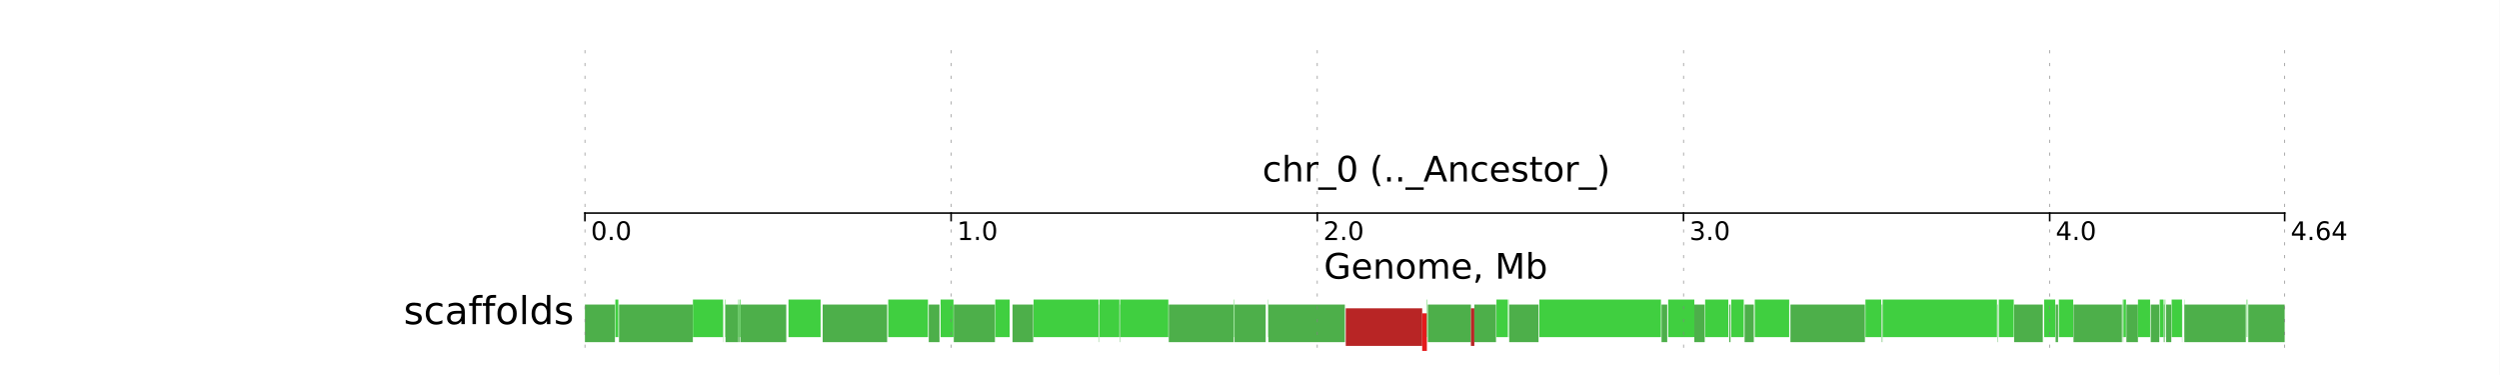
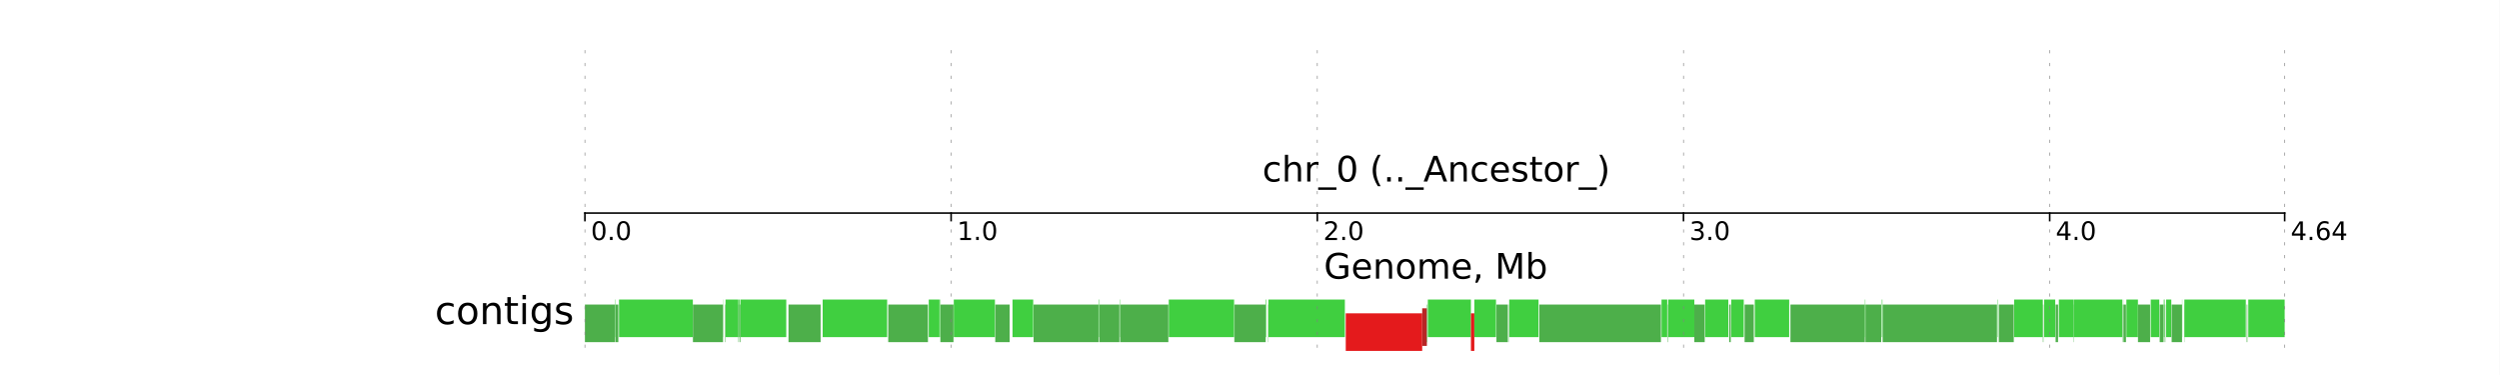
<svg xmlns="http://www.w3.org/2000/svg" xmlns:xlink="http://www.w3.org/1999/xlink" height="117pt" version="1.1" viewBox="0 0 781 117" width="781pt">
  <defs>
    <style type="text/css">
*{stroke-linecap:butt;stroke-linejoin:round;}
  </style>
  </defs>
  <g id="figure_1">
    <g id="patch_1">
      <path d=" M0 117.459 L781.2 117.459 L781.2 0 L0 0 z " style="fill:#ffffff;" />
    </g>
    <g id="axes_1">
      <g id="patch_2">
        <path clip-path="url(#p6a4ae4428d)" d=" M149.99 117.459 L720.266 117.459 L720.266 15.661 L149.99 15.661 z " style="fill:#ffffff;" />
      </g>
      <g id="patch_3">
        <path clip-path="url(#p6a4ae4428d)" d=" M182.801 106.888 L192.177 106.888 L192.177 95.142 L182.801 95.142 z " style="fill:#4daf4a;" />
      </g>
      <g id="patch_4">
-         <path clip-path="url(#p6a4ae4428d)" d=" M192.31 105.321 L193.238 105.321 L193.238 93.576 L192.31 93.576 z " style="fill:#40cf40;" />
+         <path clip-path="url(#p6a4ae4428d)" d=" M192.204 105.321 L192.316 105.321 L192.316 93.576 L192.204 93.576 z " style="fill:#40cf40;" />
      </g>
      <g id="patch_5">
-         <path clip-path="url(#p6a4ae4428d)" d=" M193.454 106.888 L216.533 106.888 L216.533 95.142 L193.454 95.142 z " style="fill:#4daf4a;" />
+         <path clip-path="url(#p6a4ae4428d)" d=" M192.316 106.888 L193.238 106.888 L193.238 95.142 L192.316 95.142 z " style="fill:#4daf4a;" />
      </g>
      <g id="patch_6">
-         <path clip-path="url(#p6a4ae4428d)" d=" M216.559 105.321 L225.967 105.321 L225.967 93.576 L216.559 93.576 z " style="fill:#40cf40;" />
+         <path clip-path="url(#p6a4ae4428d)" d=" M193.454 105.321 L216.533 105.321 L216.533 93.576 L193.454 93.576 z " style="fill:#40cf40;" />
      </g>
      <g id="patch_7">
-         <path clip-path="url(#p6a4ae4428d)" d=" M225.967 106.888 L226.026 106.888 L226.026 95.142 L225.967 95.142 z " style="fill:#4daf4a;" />
+         <path clip-path="url(#p6a4ae4428d)" d=" M216.559 106.888 L225.967 106.888 L225.967 95.142 L216.559 95.142 z " style="fill:#4daf4a;" />
      </g>
      <g id="patch_8">
-         <path clip-path="url(#p6a4ae4428d)" d=" M226.605 105.321 L226.737 105.321 L226.737 93.576 L226.605 93.576 z " style="fill:#40cf40;" />
+         <path clip-path="url(#p6a4ae4428d)" d=" M225.967 105.321 L226.026 105.321 L226.026 93.576 L225.967 93.576 z " style="fill:#40cf40;" />
      </g>
      <g id="patch_9">
-         <path clip-path="url(#p6a4ae4428d)" d=" M226.737 106.888 L230.765 106.888 L230.765 95.142 L226.737 95.142 z " style="fill:#4daf4a;" />
+         <path clip-path="url(#p6a4ae4428d)" d=" M226.605 106.888 L226.737 106.888 L226.737 95.142 L226.605 95.142 z " style="fill:#4daf4a;" />
      </g>
      <g id="patch_10">
-         <path clip-path="url(#p6a4ae4428d)" d=" M230.765 105.321 L230.878 105.321 L230.878 93.576 L230.765 93.576 z " style="fill:#40cf40;" />
+         <path clip-path="url(#p6a4ae4428d)" d=" M226.737 105.321 L230.765 105.321 L230.765 93.576 L226.737 93.576 z " style="fill:#40cf40;" />
      </g>
      <g id="patch_11">
-         <path clip-path="url(#p6a4ae4428d)" d=" M230.878 106.888 L231.129 106.888 L231.129 95.142 L230.878 95.142 z " style="fill:#4daf4a;" />
+         <path clip-path="url(#p6a4ae4428d)" d=" M230.765 106.888 L230.878 106.888 L230.878 95.142 L230.765 95.142 z " style="fill:#4daf4a;" />
      </g>
      <g id="patch_12">
-         <path clip-path="url(#p6a4ae4428d)" d=" M231.13 105.321 L231.38 105.321 L231.38 93.576 L231.13 93.576 z " style="fill:#40cf40;" />
+         <path clip-path="url(#p6a4ae4428d)" d=" M230.878 105.321 L231.129 105.321 L231.129 93.576 L230.878 93.576 z " style="fill:#40cf40;" />
      </g>
      <g id="patch_13">
-         <path clip-path="url(#p6a4ae4428d)" d=" M231.38 106.888 L245.726 106.888 L245.726 95.142 L231.38 95.142 z " style="fill:#4daf4a;" />
+         <path clip-path="url(#p6a4ae4428d)" d=" M231.13 106.888 L231.38 106.888 L231.38 95.142 L231.13 95.142 z " style="fill:#4daf4a;" />
      </g>
      <g id="patch_14">
-         <path clip-path="url(#p6a4ae4428d)" d=" M246.421 105.321 L256.462 105.321 L256.462 93.576 L246.421 93.576 z " style="fill:#40cf40;" />
+         <path clip-path="url(#p6a4ae4428d)" d=" M231.38 105.321 L245.726 105.321 L245.726 93.576 L231.38 93.576 z " style="fill:#40cf40;" />
      </g>
      <g id="patch_15">
-         <path clip-path="url(#p6a4ae4428d)" d=" M257.107 106.888 L277.252 106.888 L277.252 95.142 L257.107 95.142 z " style="fill:#4daf4a;" />
+         <path clip-path="url(#p6a4ae4428d)" d=" M246.421 106.888 L256.462 106.888 L256.462 95.142 L246.421 95.142 z " style="fill:#4daf4a;" />
      </g>
      <g id="patch_16">
-         <path clip-path="url(#p6a4ae4428d)" d=" M277.596 105.321 L290.008 105.321 L290.008 93.576 L277.596 93.576 z " style="fill:#40cf40;" />
+         <path clip-path="url(#p6a4ae4428d)" d=" M257.107 105.321 L277.252 105.321 L277.252 93.576 L257.107 93.576 z " style="fill:#40cf40;" />
      </g>
      <g id="patch_17">
-         <path clip-path="url(#p6a4ae4428d)" d=" M290.259 106.888 L293.617 106.888 L293.617 95.142 L290.259 95.142 z " style="fill:#4daf4a;" />
+         <path clip-path="url(#p6a4ae4428d)" d=" M277.596 106.888 L290.008 106.888 L290.008 95.142 L277.596 95.142 z " style="fill:#4daf4a;" />
      </g>
      <g id="patch_18">
-         <path clip-path="url(#p6a4ae4428d)" d=" M293.961 105.321 L297.987 105.321 L297.987 93.576 L293.961 93.576 z " style="fill:#40cf40;" />
+         <path clip-path="url(#p6a4ae4428d)" d=" M290.259 105.321 L293.617 105.321 L293.617 93.576 L290.259 93.576 z " style="fill:#40cf40;" />
      </g>
      <g id="patch_19">
-         <path clip-path="url(#p6a4ae4428d)" d=" M298.084 106.888 L310.942 106.888 L310.942 95.142 L298.084 95.142 z " style="fill:#4daf4a;" />
+         <path clip-path="url(#p6a4ae4428d)" d=" M293.75 106.888 L293.829 106.888 L293.829 95.142 L293.75 95.142 z " style="fill:#4daf4a;" />
      </g>
      <g id="patch_20">
-         <path clip-path="url(#p6a4ae4428d)" d=" M311.041 105.321 L315.548 105.321 L315.548 93.576 L311.041 93.576 z " style="fill:#40cf40;" />
+         <path clip-path="url(#p6a4ae4428d)" d=" M293.829 105.321 L293.967 105.321 L293.967 93.576 L293.829 93.576 z " style="fill:#40cf40;" />
      </g>
      <g id="patch_21">
-         <path clip-path="url(#p6a4ae4428d)" d=" M316.434 106.888 L322.901 106.888 L322.901 95.142 L316.434 95.142 z " style="fill:#4daf4a;" />
+         <path clip-path="url(#p6a4ae4428d)" d=" M293.967 106.888 L297.987 106.888 L297.987 95.142 L293.967 95.142 z " style="fill:#4daf4a;" />
      </g>
      <g id="patch_22">
-         <path clip-path="url(#p6a4ae4428d)" d=" M323.019 105.321 L343.31 105.321 L343.31 93.576 L323.019 93.576 z " style="fill:#40cf40;" />
+         <path clip-path="url(#p6a4ae4428d)" d=" M298.084 105.321 L310.942 105.321 L310.942 93.576 L298.084 93.576 z " style="fill:#40cf40;" />
      </g>
      <g id="patch_23">
-         <path clip-path="url(#p6a4ae4428d)" d=" M343.31 106.888 L343.418 106.888 L343.418 95.142 L343.31 95.142 z " style="fill:#4daf4a;" />
+         <path clip-path="url(#p6a4ae4428d)" d=" M311.041 106.888 L315.548 106.888 L315.548 95.142 L311.041 95.142 z " style="fill:#4daf4a;" />
      </g>
      <g id="patch_24">
-         <path clip-path="url(#p6a4ae4428d)" d=" M343.601 105.321 L349.836 105.321 L349.836 93.576 L343.601 93.576 z " style="fill:#40cf40;" />
+         <path clip-path="url(#p6a4ae4428d)" d=" M316.434 105.321 L322.901 105.321 L322.901 93.576 L316.434 93.576 z " style="fill:#40cf40;" />
      </g>
      <g id="patch_25">
-         <path clip-path="url(#p6a4ae4428d)" d=" M349.953 106.888 L350.06 106.888 L350.06 95.142 L349.953 95.142 z " style="fill:#4daf4a;" />
+         <path clip-path="url(#p6a4ae4428d)" d=" M323.019 106.888 L343.31 106.888 L343.31 95.142 L323.019 95.142 z " style="fill:#4daf4a;" />
      </g>
      <g id="patch_26">
-         <path clip-path="url(#p6a4ae4428d)" d=" M350.06 105.321 L365.134 105.321 L365.134 93.576 L350.06 93.576 z " style="fill:#40cf40;" />
+         <path clip-path="url(#p6a4ae4428d)" d=" M343.31 105.321 L343.418 105.321 L343.418 93.576 L343.31 93.576 z " style="fill:#40cf40;" />
      </g>
      <g id="patch_27">
-         <path clip-path="url(#p6a4ae4428d)" d=" M365.27 106.888 L385.569 106.888 L385.569 95.142 L365.27 95.142 z " style="fill:#4daf4a;" />
+         <path clip-path="url(#p6a4ae4428d)" d=" M343.42 106.888 L343.492 106.888 L343.492 95.142 L343.42 95.142 z " style="fill:#4daf4a;" />
      </g>
      <g id="patch_28">
-         <path clip-path="url(#p6a4ae4428d)" d=" M385.675 105.321 L385.795 105.321 L385.795 93.576 L385.675 93.576 z " style="fill:#40cf40;" />
+         <path clip-path="url(#p6a4ae4428d)" d=" M343.492 105.321 L343.561 105.321 L343.561 93.576 L343.492 93.576 z " style="fill:#40cf40;" />
      </g>
      <g id="patch_29">
-         <path clip-path="url(#p6a4ae4428d)" d=" M385.824 106.888 L395.559 106.888 L395.559 95.142 L385.824 95.142 z " style="fill:#4daf4a;" />
+         <path clip-path="url(#p6a4ae4428d)" d=" M343.601 106.888 L349.836 106.888 L349.836 95.142 L343.601 95.142 z " style="fill:#4daf4a;" />
      </g>
      <g id="patch_30">
-         <path clip-path="url(#p6a4ae4428d)" d=" M396.227 105.321 L396.31 105.321 L396.31 93.576 L396.227 93.576 z " style="fill:#40cf40;" />
+         <path clip-path="url(#p6a4ae4428d)" d=" M349.953 105.321 L350.06 105.321 L350.06 93.576 L349.953 93.576 z " style="fill:#40cf40;" />
      </g>
      <g id="patch_31">
-         <path clip-path="url(#p6a4ae4428d)" d=" M396.397 106.888 L420.305 106.888 L420.305 95.142 L396.397 95.142 z " style="fill:#4daf4a;" />
+         <path clip-path="url(#p6a4ae4428d)" d=" M350.06 106.888 L365.134 106.888 L365.134 95.142 L350.06 95.142 z " style="fill:#4daf4a;" />
      </g>
      <g id="patch_32">
-         <path clip-path="url(#p6a4ae4428d)" d=" M420.584 108.062 L444.471 108.062 L444.471 96.316 L420.584 96.316 z " style="fill:#b82525;" />
+         <path clip-path="url(#p6a4ae4428d)" d=" M365.27 105.321 L385.569 105.321 L385.569 93.576 L365.27 93.576 z " style="fill:#40cf40;" />
      </g>
      <g id="patch_33">
-         <path clip-path="url(#p6a4ae4428d)" d=" M444.471 109.628 L445.939 109.628 L445.939 97.882 L444.471 97.882 z " style="fill:#e41a1c;" />
+         <path clip-path="url(#p6a4ae4428d)" d=" M385.569 106.888 L385.627 106.888 L385.627 95.142 L385.569 95.142 z " style="fill:#4daf4a;" />
      </g>
      <g id="patch_34">
-         <path clip-path="url(#p6a4ae4428d)" d=" M445.939 105.321 L446.072 105.321 L446.072 93.576 L445.939 93.576 z " style="fill:#40cf40;" />
+         <path clip-path="url(#p6a4ae4428d)" d=" M385.675 105.321 L385.83 105.321 L385.83 93.576 L385.675 93.576 z " style="fill:#40cf40;" />
      </g>
      <g id="patch_35">
-         <path clip-path="url(#p6a4ae4428d)" d=" M446.235 106.888 L459.694 106.888 L459.694 95.142 L446.235 95.142 z " style="fill:#4daf4a;" />
+         <path clip-path="url(#p6a4ae4428d)" d=" M385.83 106.888 L395.559 106.888 L395.559 95.142 L385.83 95.142 z " style="fill:#4daf4a;" />
      </g>
      <g id="patch_36">
-         <path clip-path="url(#p6a4ae4428d)" d=" M459.703 108.062 L460.768 108.062 L460.768 96.316 L459.703 96.316 z " style="fill:#b82525;" />
+         <path clip-path="url(#p6a4ae4428d)" d=" M395.626 105.321 L395.807 105.321 L395.807 93.576 L395.626 93.576 z " style="fill:#40cf40;" />
      </g>
      <g id="patch_37">
-         <path clip-path="url(#p6a4ae4428d)" d=" M460.768 106.888 L467.538 106.888 L467.538 95.142 L460.768 95.142 z " style="fill:#4daf4a;" />
+         <path clip-path="url(#p6a4ae4428d)" d=" M396.227 106.888 L396.31 106.888 L396.31 95.142 L396.227 95.142 z " style="fill:#4daf4a;" />
      </g>
      <g id="patch_38">
-         <path clip-path="url(#p6a4ae4428d)" d=" M467.677 105.321 L471.245 105.321 L471.245 93.576 L467.677 93.576 z " style="fill:#40cf40;" />
+         <path clip-path="url(#p6a4ae4428d)" d=" M396.397 105.321 L420.305 105.321 L420.305 93.576 L396.397 93.576 z " style="fill:#40cf40;" />
      </g>
      <g id="patch_39">
-         <path clip-path="url(#p6a4ae4428d)" d=" M471.446 106.888 L471.505 106.888 L471.505 95.142 L471.446 95.142 z " style="fill:#4daf4a;" />
+         <path clip-path="url(#p6a4ae4428d)" d=" M420.584 109.628 L444.471 109.628 L444.471 97.882 L420.584 97.882 z " style="fill:#e41a1c;" />
      </g>
      <g id="patch_40">
-         <path clip-path="url(#p6a4ae4428d)" d=" M471.514 105.321 L471.583 105.321 L471.583 93.576 L471.514 93.576 z " style="fill:#40cf40;" />
+         <path clip-path="url(#p6a4ae4428d)" d=" M444.471 108.062 L445.939 108.062 L445.939 96.316 L444.471 96.316 z " style="fill:#b82525;" />
      </g>
      <g id="patch_41">
-         <path clip-path="url(#p6a4ae4428d)" d=" M471.727 106.888 L480.831 106.888 L480.831 95.142 L471.727 95.142 z " style="fill:#4daf4a;" />
+         <path clip-path="url(#p6a4ae4428d)" d=" M445.939 106.888 L446.072 106.888 L446.072 95.142 L445.939 95.142 z " style="fill:#4daf4a;" />
      </g>
      <g id="patch_42">
-         <path clip-path="url(#p6a4ae4428d)" d=" M481.076 105.321 L519.084 105.321 L519.084 93.576 L481.076 93.576 z " style="fill:#40cf40;" />
+         <path clip-path="url(#p6a4ae4428d)" d=" M446.235 105.321 L459.694 105.321 L459.694 93.576 L446.235 93.576 z " style="fill:#40cf40;" />
      </g>
      <g id="patch_43">
-         <path clip-path="url(#p6a4ae4428d)" d=" M519.272 106.888 L521.046 106.888 L521.046 95.142 L519.272 95.142 z " style="fill:#4daf4a;" />
+         <path clip-path="url(#p6a4ae4428d)" d=" M459.703 109.628 L460.768 109.628 L460.768 97.882 L459.703 97.882 z " style="fill:#e41a1c;" />
      </g>
      <g id="patch_44">
+         <path clip-path="url(#p6a4ae4428d)" d=" M460.768 105.321 L467.538 105.321 L467.538 93.576 L460.768 93.576 z " style="fill:#40cf40;" />
+       </g>
+       <g id="patch_45">
+         <path clip-path="url(#p6a4ae4428d)" d=" M467.677 106.888 L471.245 106.888 L471.245 95.142 L467.677 95.142 z " style="fill:#4daf4a;" />
+       </g>
+       <g id="patch_46">
+         <path clip-path="url(#p6a4ae4428d)" d=" M471.446 105.321 L471.505 105.321 L471.505 93.576 L471.446 93.576 z " style="fill:#40cf40;" />
+       </g>
+       <g id="patch_47">
+         <path clip-path="url(#p6a4ae4428d)" d=" M471.514 106.888 L471.583 106.888 L471.583 95.142 L471.514 95.142 z " style="fill:#4daf4a;" />
+       </g>
+       <g id="patch_48">
+         <path clip-path="url(#p6a4ae4428d)" d=" M471.727 105.321 L480.831 105.321 L480.831 93.576 L471.727 93.576 z " style="fill:#40cf40;" />
+       </g>
+       <g id="patch_49">
+         <path clip-path="url(#p6a4ae4428d)" d=" M481.076 106.888 L519.084 106.888 L519.084 95.142 L481.076 95.142 z " style="fill:#4daf4a;" />
+       </g>
+       <g id="patch_50">
+         <path clip-path="url(#p6a4ae4428d)" d=" M519.272 105.321 L521.046 105.321 L521.046 93.576 L519.272 93.576 z " style="fill:#40cf40;" />
+       </g>
+       <g id="patch_51">
+         <path clip-path="url(#p6a4ae4428d)" d=" M521.128 106.888 L521.254 106.888 L521.254 95.142 L521.128 95.142 z " style="fill:#4daf4a;" />
+       </g>
+       <g id="patch_52">
        <path clip-path="url(#p6a4ae4428d)" d=" M521.349 105.321 L529.52 105.321 L529.52 93.576 L521.349 93.576 z " style="fill:#40cf40;" />
      </g>
-       <g id="patch_45">
+       <g id="patch_53">
        <path clip-path="url(#p6a4ae4428d)" d=" M529.521 106.888 L532.768 106.888 L532.768 95.142 L529.521 95.142 z " style="fill:#4daf4a;" />
      </g>
-       <g id="patch_46">
+       <g id="patch_54">
        <path clip-path="url(#p6a4ae4428d)" d=" M532.901 105.321 L540.14 105.321 L540.14 93.576 L532.901 93.576 z " style="fill:#40cf40;" />
      </g>
-       <g id="patch_47">
-         <path clip-path="url(#p6a4ae4428d)" d=" M540.418 106.888 L540.824 106.888 L540.824 95.142 L540.418 95.142 z " style="fill:#4daf4a;" />
-       </g>
-       <g id="patch_48">
+       <g id="patch_55">
+         <path clip-path="url(#p6a4ae4428d)" d=" M540.418 106.888 L540.901 106.888 L540.901 95.142 L540.418 95.142 z " style="fill:#4daf4a;" />
+       </g>
+       <g id="patch_56">
        <path clip-path="url(#p6a4ae4428d)" d=" M541.054 105.321 L544.968 105.321 L544.968 93.576 L541.054 93.576 z " style="fill:#40cf40;" />
      </g>
-       <g id="patch_49">
+       <g id="patch_57">
        <path clip-path="url(#p6a4ae4428d)" d=" M545.229 106.888 L548.109 106.888 L548.109 95.142 L545.229 95.142 z " style="fill:#4daf4a;" />
      </g>
-       <g id="patch_50">
+       <g id="patch_58">
        <path clip-path="url(#p6a4ae4428d)" d=" M548.414 105.321 L559.169 105.321 L559.169 93.576 L548.414 93.576 z " style="fill:#40cf40;" />
      </g>
-       <g id="patch_51">
+       <g id="patch_59">
        <path clip-path="url(#p6a4ae4428d)" d=" M559.557 106.888 L582.828 106.888 L582.828 95.142 L559.557 95.142 z " style="fill:#4daf4a;" />
      </g>
-       <g id="patch_52">
-         <path clip-path="url(#p6a4ae4428d)" d=" M582.998 105.321 L587.932 105.321 L587.932 93.576 L582.998 93.576 z " style="fill:#40cf40;" />
-       </g>
-       <g id="patch_53">
-         <path clip-path="url(#p6a4ae4428d)" d=" M588.124 106.888 L588.301 106.888 L588.301 95.142 L588.124 95.142 z " style="fill:#4daf4a;" />
-       </g>
-       <g id="patch_54">
-         <path clip-path="url(#p6a4ae4428d)" d=" M588.37 105.321 L624.106 105.321 L624.106 93.576 L588.37 93.576 z " style="fill:#40cf40;" />
-       </g>
-       <g id="patch_55">
-         <path clip-path="url(#p6a4ae4428d)" d=" M624.196 106.888 L624.312 106.888 L624.312 95.142 L624.196 95.142 z " style="fill:#4daf4a;" />
-       </g>
-       <g id="patch_56">
-         <path clip-path="url(#p6a4ae4428d)" d=" M624.675 105.321 L629.352 105.321 L629.352 93.576 L624.675 93.576 z " style="fill:#40cf40;" />
-       </g>
-       <g id="patch_57">
-         <path clip-path="url(#p6a4ae4428d)" d=" M629.47 106.888 L638.428 106.888 L638.428 95.142 L629.47 95.142 z " style="fill:#4daf4a;" />
-       </g>
-       <g id="patch_58">
+       <g id="patch_60">
+         <path clip-path="url(#p6a4ae4428d)" d=" M582.848 105.321 L582.966 105.321 L582.966 93.576 L582.848 93.576 z " style="fill:#40cf40;" />
+       </g>
+       <g id="patch_61">
+         <path clip-path="url(#p6a4ae4428d)" d=" M582.998 106.888 L587.932 106.888 L587.932 95.142 L582.998 95.142 z " style="fill:#4daf4a;" />
+       </g>
+       <g id="patch_62">
+         <path clip-path="url(#p6a4ae4428d)" d=" M588.124 105.321 L588.301 105.321 L588.301 93.576 L588.124 93.576 z " style="fill:#40cf40;" />
+       </g>
+       <g id="patch_63">
+         <path clip-path="url(#p6a4ae4428d)" d=" M588.37 106.888 L624.106 106.888 L624.106 95.142 L588.37 95.142 z " style="fill:#4daf4a;" />
+       </g>
+       <g id="patch_64">
+         <path clip-path="url(#p6a4ae4428d)" d=" M624.196 105.321 L624.312 105.321 L624.312 93.576 L624.196 93.576 z " style="fill:#40cf40;" />
+       </g>
+       <g id="patch_65">
+         <path clip-path="url(#p6a4ae4428d)" d=" M624.675 106.888 L629.352 106.888 L629.352 95.142 L624.675 95.142 z " style="fill:#4daf4a;" />
+       </g>
+       <g id="patch_66">
+         <path clip-path="url(#p6a4ae4428d)" d=" M629.47 105.321 L638.428 105.321 L638.428 93.576 L629.47 93.576 z " style="fill:#40cf40;" />
+       </g>
+       <g id="patch_67">
+         <path clip-path="url(#p6a4ae4428d)" d=" M638.462 106.888 L638.614 106.888 L638.614 95.142 L638.462 95.142 z " style="fill:#4daf4a;" />
+       </g>
+       <g id="patch_68">
        <path clip-path="url(#p6a4ae4428d)" d=" M638.856 105.321 L642.314 105.321 L642.314 93.576 L638.856 93.576 z " style="fill:#40cf40;" />
      </g>
-       <g id="patch_59">
+       <g id="patch_69">
        <path clip-path="url(#p6a4ae4428d)" d=" M642.432 106.888 L643.195 106.888 L643.195 95.142 L642.432 95.142 z " style="fill:#4daf4a;" />
      </g>
-       <g id="patch_60">
+       <g id="patch_70">
        <path clip-path="url(#p6a4ae4428d)" d=" M643.444 105.321 L647.933 105.321 L647.933 93.576 L643.444 93.576 z " style="fill:#40cf40;" />
      </g>
-       <g id="patch_61">
-         <path clip-path="url(#p6a4ae4428d)" d=" M648.02 106.888 L663.148 106.888 L663.148 95.142 L648.02 95.142 z " style="fill:#4daf4a;" />
-       </g>
-       <g id="patch_62">
-         <path clip-path="url(#p6a4ae4428d)" d=" M663.362 105.321 L663.463 105.321 L663.463 93.576 L663.362 93.576 z " style="fill:#40cf40;" />
-       </g>
-       <g id="patch_63">
-         <path clip-path="url(#p6a4ae4428d)" d=" M663.463 106.888 L663.568 106.888 L663.568 95.142 L663.463 95.142 z " style="fill:#4daf4a;" />
-       </g>
-       <g id="patch_64">
-         <path clip-path="url(#p6a4ae4428d)" d=" M663.629 105.321 L664.419 105.321 L664.419 93.576 L663.629 93.576 z " style="fill:#40cf40;" />
-       </g>
-       <g id="patch_65">
-         <path clip-path="url(#p6a4ae4428d)" d=" M664.552 106.888 L668.156 106.888 L668.156 95.142 L664.552 95.142 z " style="fill:#4daf4a;" />
-       </g>
-       <g id="patch_66">
-         <path clip-path="url(#p6a4ae4428d)" d=" M668.168 105.321 L671.958 105.321 L671.958 93.576 L668.168 93.576 z " style="fill:#40cf40;" />
-       </g>
-       <g id="patch_67">
-         <path clip-path="url(#p6a4ae4428d)" d=" M672.161 106.888 L674.836 106.888 L674.836 95.142 L672.161 95.142 z " style="fill:#4daf4a;" />
-       </g>
-       <g id="patch_68">
-         <path clip-path="url(#p6a4ae4428d)" d=" M674.965 105.321 L676.174 105.321 L676.174 93.576 L674.965 93.576 z " style="fill:#40cf40;" />
-       </g>
-       <g id="patch_69">
-         <path clip-path="url(#p6a4ae4428d)" d=" M676.242 106.888 L676.466 106.888 L676.466 95.142 L676.242 95.142 z " style="fill:#4daf4a;" />
-       </g>
-       <g id="patch_70">
-         <path clip-path="url(#p6a4ae4428d)" d=" M676.466 105.321 L676.557 105.321 L676.557 93.576 L676.466 93.576 z " style="fill:#40cf40;" />
-       </g>
      <g id="patch_71">
-         <path clip-path="url(#p6a4ae4428d)" d=" M676.557 106.888 L676.624 106.888 L676.624 95.142 L676.557 95.142 z " style="fill:#4daf4a;" />
+         <path clip-path="url(#p6a4ae4428d)" d=" M647.933 106.888 L648.026 106.888 L648.026 95.142 L647.933 95.142 z " style="fill:#4daf4a;" />
      </g>
      <g id="patch_72">
-         <path clip-path="url(#p6a4ae4428d)" d=" M676.624 105.321 L676.72 105.321 L676.72 93.576 L676.624 93.576 z " style="fill:#40cf40;" />
+         <path clip-path="url(#p6a4ae4428d)" d=" M648.026 105.321 L663.23 105.321 L663.23 93.576 L648.026 93.576 z " style="fill:#40cf40;" />
      </g>
      <g id="patch_73">
-         <path clip-path="url(#p6a4ae4428d)" d=" M676.971 106.888 L678.587 106.888 L678.587 95.142 L676.971 95.142 z " style="fill:#4daf4a;" />
+         <path clip-path="url(#p6a4ae4428d)" d=" M663.362 106.888 L663.463 106.888 L663.463 95.142 L663.362 95.142 z " style="fill:#4daf4a;" />
      </g>
      <g id="patch_74">
-         <path clip-path="url(#p6a4ae4428d)" d=" M678.696 105.321 L681.944 105.321 L681.944 93.576 L678.696 93.576 z " style="fill:#40cf40;" />
+         <path clip-path="url(#p6a4ae4428d)" d=" M663.463 105.321 L663.568 105.321 L663.568 93.576 L663.463 93.576 z " style="fill:#40cf40;" />
      </g>
      <g id="patch_75">
-         <path clip-path="url(#p6a4ae4428d)" d=" M681.944 106.888 L682.009 106.888 L682.009 95.142 L681.944 95.142 z " style="fill:#4daf4a;" />
+         <path clip-path="url(#p6a4ae4428d)" d=" M663.629 106.888 L664.419 106.888 L664.419 95.142 L663.629 95.142 z " style="fill:#4daf4a;" />
      </g>
      <g id="patch_76">
-         <path clip-path="url(#p6a4ae4428d)" d=" M682.598 105.321 L682.667 105.321 L682.667 93.576 L682.598 93.576 z " style="fill:#40cf40;" />
+         <path clip-path="url(#p6a4ae4428d)" d=" M664.552 105.321 L668.156 105.321 L668.156 93.576 L664.552 93.576 z " style="fill:#40cf40;" />
      </g>
      <g id="patch_77">
-         <path clip-path="url(#p6a4ae4428d)" d=" M682.667 106.888 L701.872 106.888 L701.872 95.142 L682.667 95.142 z " style="fill:#4daf4a;" />
+         <path clip-path="url(#p6a4ae4428d)" d=" M668.168 106.888 L671.958 106.888 L671.958 95.142 L668.168 95.142 z " style="fill:#4daf4a;" />
      </g>
      <g id="patch_78">
-         <path clip-path="url(#p6a4ae4428d)" d=" M702.152 105.321 L702.358 105.321 L702.358 93.576 L702.152 93.576 z " style="fill:#40cf40;" />
+         <path clip-path="url(#p6a4ae4428d)" d=" M672.161 105.321 L674.836 105.321 L674.836 93.576 L672.161 93.576 z " style="fill:#40cf40;" />
      </g>
      <g id="patch_79">
-         <path clip-path="url(#p6a4ae4428d)" d=" M702.652 106.888 L714.016 106.888 L714.016 95.142 L702.652 95.142 z " style="fill:#4daf4a;" />
+         <path clip-path="url(#p6a4ae4428d)" d=" M674.965 106.888 L676.174 106.888 L676.174 95.142 L674.965 95.142 z " style="fill:#4daf4a;" />
+       </g>
+       <g id="patch_80">
+         <path clip-path="url(#p6a4ae4428d)" d=" M676.242 105.321 L676.466 105.321 L676.466 93.576 L676.242 93.576 z " style="fill:#40cf40;" />
+       </g>
+       <g id="patch_81">
+         <path clip-path="url(#p6a4ae4428d)" d=" M676.466 106.888 L676.557 106.888 L676.557 95.142 L676.466 95.142 z " style="fill:#4daf4a;" />
+       </g>
+       <g id="patch_82">
+         <path clip-path="url(#p6a4ae4428d)" d=" M676.557 105.321 L676.624 105.321 L676.624 93.576 L676.557 93.576 z " style="fill:#40cf40;" />
+       </g>
+       <g id="patch_83">
+         <path clip-path="url(#p6a4ae4428d)" d=" M676.624 106.888 L676.72 106.888 L676.72 95.142 L676.624 95.142 z " style="fill:#4daf4a;" />
+       </g>
+       <g id="patch_84">
+         <path clip-path="url(#p6a4ae4428d)" d=" M676.971 105.321 L678.587 105.321 L678.587 93.576 L676.971 93.576 z " style="fill:#40cf40;" />
+       </g>
+       <g id="patch_85">
+         <path clip-path="url(#p6a4ae4428d)" d=" M678.696 106.888 L681.944 106.888 L681.944 95.142 L678.696 95.142 z " style="fill:#4daf4a;" />
+       </g>
+       <g id="patch_86">
+         <path clip-path="url(#p6a4ae4428d)" d=" M681.944 105.321 L682.009 105.321 L682.009 93.576 L681.944 93.576 z " style="fill:#40cf40;" />
+       </g>
+       <g id="patch_87">
+         <path clip-path="url(#p6a4ae4428d)" d=" M682.598 106.888 L682.667 106.888 L682.667 95.142 L682.598 95.142 z " style="fill:#4daf4a;" />
+       </g>
+       <g id="patch_88">
+         <path clip-path="url(#p6a4ae4428d)" d=" M682.667 105.321 L701.872 105.321 L701.872 93.576 L682.667 93.576 z " style="fill:#40cf40;" />
+       </g>
+       <g id="patch_89">
+         <path clip-path="url(#p6a4ae4428d)" d=" M702.152 106.888 L702.358 106.888 L702.358 95.142 L702.152 95.142 z " style="fill:#4daf4a;" />
+       </g>
+       <g id="patch_90">
+         <path clip-path="url(#p6a4ae4428d)" d=" M702.652 105.321 L714.016 105.321 L714.016 93.576 L702.652 93.576 z " style="fill:#40cf40;" />
      </g>
      <g id="line2d_1">
        <path clip-path="url(#p6a4ae4428d)" d=" M182.801 66.56 L714.017 66.56" style="fill:none;stroke:#000000;stroke-linecap:square;stroke-width:0.5;" />
      </g>
      <g id="line2d_2">
        <path clip-path="url(#p6a4ae4428d)" d=" M182.801 15.661 L182.801 109.628" style="fill:none;stroke:#808080;stroke-dasharray:1,3;stroke-dashoffset:0.0;stroke-width:0.2;" />
      </g>
      <g id="line2d_3">
        <path clip-path="url(#p6a4ae4428d)" d=" M182.801 66.56 L182.801 68.909" style="fill:none;stroke:#000000;stroke-linecap:square;stroke-width:0.5;" />
      </g>
      <g id="line2d_4">
        <path clip-path="url(#p6a4ae4428d)" d=" M297.246 15.661 L297.246 109.628" style="fill:none;stroke:#808080;stroke-dasharray:1,3;stroke-dashoffset:0.0;stroke-width:0.2;" />
      </g>
      <g id="line2d_5">
        <path clip-path="url(#p6a4ae4428d)" d=" M297.246 66.56 L297.246 68.909" style="fill:none;stroke:#000000;stroke-linecap:square;stroke-width:0.5;" />
      </g>
      <g id="line2d_6">
        <path clip-path="url(#p6a4ae4428d)" d=" M411.692 15.661 L411.692 109.628" style="fill:none;stroke:#808080;stroke-dasharray:1,3;stroke-dashoffset:0.0;stroke-width:0.2;" />
      </g>
      <g id="line2d_7">
        <path clip-path="url(#p6a4ae4428d)" d=" M411.692 66.56 L411.692 68.909" style="fill:none;stroke:#000000;stroke-linecap:square;stroke-width:0.5;" />
      </g>
      <g id="line2d_8">
        <path clip-path="url(#p6a4ae4428d)" d=" M526.137 15.661 L526.137 109.628" style="fill:none;stroke:#808080;stroke-dasharray:1,3;stroke-dashoffset:0.0;stroke-width:0.2;" />
      </g>
      <g id="line2d_9">
        <path clip-path="url(#p6a4ae4428d)" d=" M526.137 66.56 L526.137 68.909" style="fill:none;stroke:#000000;stroke-linecap:square;stroke-width:0.5;" />
      </g>
      <g id="line2d_10">
        <path clip-path="url(#p6a4ae4428d)" d=" M640.583 15.661 L640.583 109.628" style="fill:none;stroke:#808080;stroke-dasharray:1,3;stroke-dashoffset:0.0;stroke-width:0.2;" />
      </g>
      <g id="line2d_11">
        <path clip-path="url(#p6a4ae4428d)" d=" M640.583 66.56 L640.583 68.909" style="fill:none;stroke:#000000;stroke-linecap:square;stroke-width:0.5;" />
      </g>
      <g id="line2d_12">
        <path clip-path="url(#p6a4ae4428d)" d=" M714.017 15.661 L714.017 109.628" style="fill:none;stroke:#808080;stroke-dasharray:1,3;stroke-dashoffset:0.0;stroke-width:0.2;" />
      </g>
      <g id="line2d_13">
        <path clip-path="url(#p6a4ae4428d)" d=" M714.017 66.56 L714.017 68.909" style="fill:none;stroke:#000000;stroke-linecap:square;stroke-width:0.5;" />
      </g>
      <g id="text_1">
        <defs>
          <path d=" M31.781 66.406 Q24.172 66.406 20.328 58.906 Q16.5 51.422 16.5 36.375 Q16.5 21.391 20.328 13.891 Q24.172 6.391 31.781 6.391 Q39.453 6.391 43.281 13.891 Q47.125 21.391 47.125 36.375 Q47.125 51.422 43.281 58.906 Q39.453 66.406 31.781 66.406 M31.781 74.219 Q44.047 74.219 50.516 64.516 Q56.984 54.828 56.984 36.375 Q56.984 17.969 50.516 8.266 Q44.047 -1.422 31.781 -1.422 Q19.531 -1.422 13.062 8.266 Q6.594 17.969 6.594 36.375 Q6.594 54.828 13.062 64.516 Q19.531 74.219 31.781 74.219" id="DejaVuSans-30" />
          <path d=" M10.688 12.406 L21 12.406 L21 0 L10.688 0 z " id="DejaVuSans-2e" />
        </defs>
        <g transform="translate(184.6757 74.98793)scale(0.08 -0.08)">
          <use xlink:href="#DejaVuSans-30" />
          <use x="63.623" xlink:href="#DejaVuSans-2e" />
          <use x="95.41" xlink:href="#DejaVuSans-30" />
        </g>
      </g>
      <g id="text_2">
        <defs>
          <path d=" M12.406 8.297 L28.516 8.297 L28.516 63.922 L10.984 60.406 L10.984 69.391 L28.422 72.906 L38.281 72.906 L38.281 8.297 L54.391 8.297 L54.391 0 L12.406 0 z " id="DejaVuSans-31" />
        </defs>
        <g transform="translate(299.1211 74.98793)scale(0.08 -0.08)">
          <use xlink:href="#DejaVuSans-31" />
          <use x="63.623" xlink:href="#DejaVuSans-2e" />
          <use x="95.41" xlink:href="#DejaVuSans-30" />
        </g>
      </g>
      <g id="text_3">
        <defs>
          <path d=" M19.188 8.297 L53.609 8.297 L53.609 0 L7.328 0 L7.328 8.297 Q12.938 14.109 22.625 23.891 Q32.328 33.688 34.812 36.531 Q39.547 41.844 41.422 45.531 Q43.312 49.219 43.312 52.781 Q43.312 58.594 39.234 62.25 Q35.156 65.922 28.609 65.922 Q23.969 65.922 18.812 64.312 Q13.672 62.703 7.812 59.422 L7.812 69.391 Q13.766 71.781 18.938 73 Q24.125 74.219 28.422 74.219 Q39.75 74.219 46.484 68.547 Q53.219 62.891 53.219 53.422 Q53.219 48.922 51.531 44.891 Q49.859 40.875 45.406 35.406 Q44.188 33.984 37.641 27.219 Q31.109 20.453 19.188 8.297" id="DejaVuSans-32" />
        </defs>
        <g transform="translate(413.5666 74.98793)scale(0.08 -0.08)">
          <use xlink:href="#DejaVuSans-32" />
          <use x="63.623" xlink:href="#DejaVuSans-2e" />
          <use x="95.41" xlink:href="#DejaVuSans-30" />
        </g>
      </g>
      <g id="text_4">
        <defs>
          <path d=" M40.578 39.312 Q47.656 37.797 51.625 33 Q55.609 28.219 55.609 21.188 Q55.609 10.406 48.188 4.484 Q40.766 -1.422 27.094 -1.422 Q22.516 -1.422 17.656 -0.516 Q12.797 0.391 7.625 2.203 L7.625 11.719 Q11.719 9.328 16.594 8.109 Q21.484 6.891 26.812 6.891 Q36.078 6.891 40.938 10.547 Q45.797 14.203 45.797 21.188 Q45.797 27.641 41.281 31.266 Q36.766 34.906 28.719 34.906 L20.219 34.906 L20.219 43.016 L29.109 43.016 Q36.375 43.016 40.234 45.922 Q44.094 48.828 44.094 54.297 Q44.094 59.906 40.109 62.906 Q36.141 65.922 28.719 65.922 Q24.656 65.922 20.016 65.031 Q15.375 64.156 9.812 62.312 L9.812 71.094 Q15.438 72.656 20.344 73.438 Q25.25 74.219 29.594 74.219 Q40.828 74.219 47.359 69.109 Q53.906 64.016 53.906 55.328 Q53.906 49.266 50.438 45.094 Q46.969 40.922 40.578 39.312" id="DejaVuSans-33" />
        </defs>
        <g transform="translate(528.0121 74.98793)scale(0.08 -0.08)">
          <use xlink:href="#DejaVuSans-33" />
          <use x="63.623" xlink:href="#DejaVuSans-2e" />
          <use x="95.41" xlink:href="#DejaVuSans-30" />
        </g>
      </g>
      <g id="text_5">
        <defs>
          <path d=" M37.797 64.312 L12.891 25.391 L37.797 25.391 z  M35.203 72.906 L47.609 72.906 L47.609 25.391 L58.016 25.391 L58.016 17.188 L47.609 17.188 L47.609 0 L37.797 0 L37.797 17.188 L4.891 17.188 L4.891 26.703 z " id="DejaVuSans-34" />
        </defs>
        <g transform="translate(642.4575 74.98793)scale(0.08 -0.08)">
          <use xlink:href="#DejaVuSans-34" />
          <use x="63.623" xlink:href="#DejaVuSans-2e" />
          <use x="95.41" xlink:href="#DejaVuSans-30" />
        </g>
      </g>
      <g id="text_6">
        <defs>
          <path d=" M33.016 40.375 Q26.375 40.375 22.484 35.828 Q18.609 31.297 18.609 23.391 Q18.609 15.531 22.484 10.953 Q26.375 6.391 33.016 6.391 Q39.656 6.391 43.531 10.953 Q47.406 15.531 47.406 23.391 Q47.406 31.297 43.531 35.828 Q39.656 40.375 33.016 40.375 M52.594 71.297 L52.594 62.312 Q48.875 64.062 45.094 64.984 Q41.312 65.922 37.594 65.922 Q27.828 65.922 22.672 59.328 Q17.531 52.734 16.797 39.406 Q19.672 43.656 24.016 45.922 Q28.375 48.188 33.594 48.188 Q44.578 48.188 50.953 41.516 Q57.328 34.859 57.328 23.391 Q57.328 12.156 50.688 5.359 Q44.047 -1.422 33.016 -1.422 Q20.359 -1.422 13.672 8.266 Q6.984 17.969 6.984 36.375 Q6.984 53.656 15.188 63.938 Q23.391 74.219 37.203 74.219 Q40.922 74.219 44.703 73.484 Q48.484 72.75 52.594 71.297" id="DejaVuSans-36" />
        </defs>
        <g transform="translate(715.8917 74.98793)scale(0.08 -0.08)">
          <use xlink:href="#DejaVuSans-34" />
          <use x="63.623" xlink:href="#DejaVuSans-2e" />
          <use x="95.41" xlink:href="#DejaVuSans-36" />
          <use x="159.033" xlink:href="#DejaVuSans-34" />
        </g>
      </g>
      <g id="text_7">
        <defs>
          <path d=" M8.016 75.875 L15.828 75.875 Q23.141 64.359 26.781 53.312 Q30.422 42.281 30.422 31.391 Q30.422 20.453 26.781 9.375 Q23.141 -1.703 15.828 -13.188 L8.016 -13.188 Q14.5 -2 17.703 9.062 Q20.906 20.125 20.906 31.391 Q20.906 42.672 17.703 53.656 Q14.5 64.656 8.016 75.875" id="DejaVuSans-29" />
          <path d=" M30.609 48.391 Q23.391 48.391 19.188 42.75 Q14.984 37.109 14.984 27.297 Q14.984 17.484 19.156 11.844 Q23.344 6.203 30.609 6.203 Q37.797 6.203 41.984 11.859 Q46.188 17.531 46.188 27.297 Q46.188 37.016 41.984 42.703 Q37.797 48.391 30.609 48.391 M30.609 56 Q42.328 56 49.016 48.375 Q55.719 40.766 55.719 27.297 Q55.719 13.875 49.016 6.219 Q42.328 -1.422 30.609 -1.422 Q18.844 -1.422 12.172 6.219 Q5.516 13.875 5.516 27.297 Q5.516 40.766 12.172 48.375 Q18.844 56 30.609 56" id="DejaVuSans-6f" />
          <path d=" M54.891 33.016 L54.891 0 L45.906 0 L45.906 32.719 Q45.906 40.484 42.875 44.328 Q39.844 48.188 33.797 48.188 Q26.516 48.188 22.312 43.547 Q18.109 38.922 18.109 30.906 L18.109 0 L9.078 0 L9.078 54.688 L18.109 54.688 L18.109 46.188 Q21.344 51.125 25.703 53.562 Q30.078 56 35.797 56 Q45.219 56 50.047 50.172 Q54.891 44.344 54.891 33.016" id="DejaVuSans-6e" />
          <path d=" M50.984 -16.609 L50.984 -23.578 L-0.984 -23.578 L-0.984 -16.609 z " id="DejaVuSans-5f" />
          <path id="DejaVuSans-20" />
          <path d=" M34.188 63.188 L20.797 26.906 L47.609 26.906 z  M28.609 72.906 L39.797 72.906 L67.578 0 L57.328 0 L50.688 18.703 L17.828 18.703 L11.188 0 L0.781 0 z " id="DejaVuSans-41" />
          <path d=" M54.891 33.016 L54.891 0 L45.906 0 L45.906 32.719 Q45.906 40.484 42.875 44.328 Q39.844 48.188 33.797 48.188 Q26.516 48.188 22.312 43.547 Q18.109 38.922 18.109 30.906 L18.109 0 L9.078 0 L9.078 75.984 L18.109 75.984 L18.109 46.188 Q21.344 51.125 25.703 53.562 Q30.078 56 35.797 56 Q45.219 56 50.047 50.172 Q54.891 44.344 54.891 33.016" id="DejaVuSans-68" />
          <path d=" M18.312 70.219 L18.312 54.688 L36.812 54.688 L36.812 47.703 L18.312 47.703 L18.312 18.016 Q18.312 11.328 20.141 9.422 Q21.969 7.516 27.594 7.516 L36.812 7.516 L36.812 0 L27.594 0 Q17.188 0 13.234 3.875 Q9.281 7.766 9.281 18.016 L9.281 47.703 L2.688 47.703 L2.688 54.688 L9.281 54.688 L9.281 70.219 z " id="DejaVuSans-74" />
          <path d=" M31 75.875 Q24.469 64.656 21.281 53.656 Q18.109 42.672 18.109 31.391 Q18.109 20.125 21.312 9.062 Q24.516 -2 31 -13.188 L23.188 -13.188 Q15.875 -1.703 12.234 9.375 Q8.594 20.453 8.594 31.391 Q8.594 42.281 12.203 53.312 Q15.828 64.359 23.188 75.875 z " id="DejaVuSans-28" />
          <path d=" M56.203 29.594 L56.203 25.203 L14.891 25.203 Q15.484 15.922 20.484 11.062 Q25.484 6.203 34.422 6.203 Q39.594 6.203 44.453 7.469 Q49.312 8.734 54.109 11.281 L54.109 2.781 Q49.266 0.734 44.188 -0.344 Q39.109 -1.422 33.891 -1.422 Q20.797 -1.422 13.156 6.188 Q5.516 13.812 5.516 26.812 Q5.516 40.234 12.766 48.109 Q20.016 56 32.328 56 Q43.359 56 49.781 48.891 Q56.203 41.797 56.203 29.594 M47.219 32.234 Q47.125 39.594 43.094 43.984 Q39.062 48.391 32.422 48.391 Q24.906 48.391 20.391 44.141 Q15.875 39.891 15.188 32.172 z " id="DejaVuSans-65" />
          <path d=" M48.781 52.594 L48.781 44.188 Q44.969 46.297 41.141 47.344 Q37.312 48.391 33.406 48.391 Q24.656 48.391 19.812 42.844 Q14.984 37.312 14.984 27.297 Q14.984 17.281 19.812 11.734 Q24.656 6.203 33.406 6.203 Q37.312 6.203 41.141 7.25 Q44.969 8.297 48.781 10.406 L48.781 2.094 Q45.016 0.344 40.984 -0.531 Q36.969 -1.422 32.422 -1.422 Q20.062 -1.422 12.781 6.344 Q5.516 14.109 5.516 27.297 Q5.516 40.672 12.859 48.328 Q20.219 56 33.016 56 Q37.156 56 41.109 55.141 Q45.062 54.297 48.781 52.594" id="DejaVuSans-63" />
          <path d=" M44.281 53.078 L44.281 44.578 Q40.484 46.531 36.375 47.5 Q32.281 48.484 27.875 48.484 Q21.188 48.484 17.844 46.438 Q14.5 44.391 14.5 40.281 Q14.5 37.156 16.891 35.375 Q19.281 33.594 26.516 31.984 L29.594 31.297 Q39.156 29.25 43.188 25.516 Q47.219 21.781 47.219 15.094 Q47.219 7.469 41.188 3.016 Q35.156 -1.422 24.609 -1.422 Q20.219 -1.422 15.453 -0.562 Q10.688 0.297 5.422 2 L5.422 11.281 Q10.406 8.688 15.234 7.391 Q20.062 6.109 24.812 6.109 Q31.156 6.109 34.562 8.281 Q37.984 10.453 37.984 14.406 Q37.984 18.062 35.516 20.016 Q33.062 21.969 24.703 23.781 L21.578 24.516 Q13.234 26.266 9.516 29.906 Q5.812 33.547 5.812 39.891 Q5.812 47.609 11.281 51.797 Q16.75 56 26.812 56 Q31.781 56 36.172 55.266 Q40.578 54.547 44.281 53.078" id="DejaVuSans-73" />
          <path d=" M41.109 46.297 Q39.594 47.172 37.812 47.578 Q36.031 48 33.891 48 Q26.266 48 22.188 43.047 Q18.109 38.094 18.109 28.812 L18.109 0 L9.078 0 L9.078 54.688 L18.109 54.688 L18.109 46.188 Q20.953 51.172 25.484 53.578 Q30.031 56 36.531 56 Q37.453 56 38.578 55.875 Q39.703 55.766 41.062 55.516 z " id="DejaVuSans-72" />
        </defs>
        <g transform="translate(394.5217 56.71216)scale(0.11 -0.11)">
          <use xlink:href="#DejaVuSans-63" />
          <use x="54.98" xlink:href="#DejaVuSans-68" />
          <use x="118.359" xlink:href="#DejaVuSans-72" />
          <use x="159.473" xlink:href="#DejaVuSans-5f" />
          <use x="209.473" xlink:href="#DejaVuSans-30" />
          <use x="273.096" xlink:href="#DejaVuSans-20" />
          <use x="304.883" xlink:href="#DejaVuSans-28" />
          <use x="343.896" xlink:href="#DejaVuSans-2e" />
          <use x="375.684" xlink:href="#DejaVuSans-2e" />
          <use x="407.471" xlink:href="#DejaVuSans-5f" />
          <use x="457.471" xlink:href="#DejaVuSans-41" />
          <use x="525.879" xlink:href="#DejaVuSans-6e" />
          <use x="589.258" xlink:href="#DejaVuSans-63" />
          <use x="644.238" xlink:href="#DejaVuSans-65" />
          <use x="705.762" xlink:href="#DejaVuSans-73" />
          <use x="757.861" xlink:href="#DejaVuSans-74" />
          <use x="797.07" xlink:href="#DejaVuSans-6f" />
          <use x="858.252" xlink:href="#DejaVuSans-72" />
          <use x="899.365" xlink:href="#DejaVuSans-5f" />
          <use x="949.365" xlink:href="#DejaVuSans-29" />
        </g>
      </g>
      <g id="text_8">
        <defs>
          <path d=" M9.812 72.906 L24.516 72.906 L43.109 23.297 L61.812 72.906 L76.516 72.906 L76.516 0 L66.891 0 L66.891 64.016 L48.094 14.016 L38.188 14.016 L19.391 64.016 L19.391 0 L9.812 0 z " id="DejaVuSans-4d" />
          <path d=" M11.719 12.406 L22.016 12.406 L22.016 4 L14.016 -11.625 L7.719 -11.625 L11.719 4 z " id="DejaVuSans-2c" />
          <path d=" M52 44.188 Q55.375 50.25 60.062 53.125 Q64.75 56 71.094 56 Q79.641 56 84.281 50.016 Q88.922 44.047 88.922 33.016 L88.922 0 L79.891 0 L79.891 32.719 Q79.891 40.578 77.094 44.375 Q74.312 48.188 68.609 48.188 Q61.625 48.188 57.562 43.547 Q53.516 38.922 53.516 30.906 L53.516 0 L44.484 0 L44.484 32.719 Q44.484 40.625 41.703 44.406 Q38.922 48.188 33.109 48.188 Q26.219 48.188 22.156 43.531 Q18.109 38.875 18.109 30.906 L18.109 0 L9.078 0 L9.078 54.688 L18.109 54.688 L18.109 46.188 Q21.188 51.219 25.484 53.609 Q29.781 56 35.688 56 Q41.656 56 45.828 52.969 Q50 49.953 52 44.188" id="DejaVuSans-6d" />
          <path d=" M59.516 10.406 L59.516 29.984 L43.406 29.984 L43.406 38.094 L69.281 38.094 L69.281 6.781 Q63.578 2.734 56.688 0.656 Q49.812 -1.422 42 -1.422 Q24.906 -1.422 15.25 8.562 Q5.609 18.562 5.609 36.375 Q5.609 54.25 15.25 64.234 Q24.906 74.219 42 74.219 Q49.125 74.219 55.547 72.453 Q61.969 70.703 67.391 67.281 L67.391 56.781 Q61.922 61.422 55.766 63.766 Q49.609 66.109 42.828 66.109 Q29.438 66.109 22.719 58.641 Q16.016 51.172 16.016 36.375 Q16.016 21.625 22.719 14.156 Q29.438 6.688 42.828 6.688 Q48.047 6.688 52.141 7.594 Q56.25 8.5 59.516 10.406" id="DejaVuSans-47" />
          <path d=" M48.688 27.297 Q48.688 37.203 44.609 42.844 Q40.531 48.484 33.406 48.484 Q26.266 48.484 22.188 42.844 Q18.109 37.203 18.109 27.297 Q18.109 17.391 22.188 11.75 Q26.266 6.109 33.406 6.109 Q40.531 6.109 44.609 11.75 Q48.688 17.391 48.688 27.297 M18.109 46.391 Q20.953 51.266 25.266 53.625 Q29.594 56 35.594 56 Q45.562 56 51.781 48.094 Q58.016 40.188 58.016 27.297 Q58.016 14.406 51.781 6.484 Q45.562 -1.422 35.594 -1.422 Q29.594 -1.422 25.266 0.953 Q20.953 3.328 18.109 8.203 L18.109 0 L9.078 0 L9.078 75.984 L18.109 75.984 z " id="DejaVuSans-62" />
        </defs>
        <g transform="translate(413.7382 87.05569)scale(0.11 -0.11)">
          <use xlink:href="#DejaVuSans-47" />
          <use x="77.49" xlink:href="#DejaVuSans-65" />
          <use x="139.014" xlink:href="#DejaVuSans-6e" />
          <use x="202.393" xlink:href="#DejaVuSans-6f" />
          <use x="263.574" xlink:href="#DejaVuSans-6d" />
          <use x="360.986" xlink:href="#DejaVuSans-65" />
          <use x="422.51" xlink:href="#DejaVuSans-2c" />
          <use x="454.297" xlink:href="#DejaVuSans-20" />
          <use x="486.084" xlink:href="#DejaVuSans-4d" />
          <use x="572.363" xlink:href="#DejaVuSans-62" />
        </g>
      </g>
      <g id="text_9">
        <defs>
-           <path d=" M37.109 75.984 L37.109 68.5 L28.516 68.5 Q23.688 68.5 21.797 66.547 Q19.922 64.594 19.922 59.516 L19.922 54.688 L34.719 54.688 L34.719 47.703 L19.922 47.703 L19.922 0 L10.891 0 L10.891 47.703 L2.297 47.703 L2.297 54.688 L10.891 54.688 L10.891 58.5 Q10.891 67.625 15.141 71.797 Q19.391 75.984 28.609 75.984 z " id="DejaVuSans-66" />
-           <path d=" M45.406 46.391 L45.406 75.984 L54.391 75.984 L54.391 0 L45.406 0 L45.406 8.203 Q42.578 3.328 38.25 0.953 Q33.938 -1.422 27.875 -1.422 Q17.969 -1.422 11.734 6.484 Q5.516 14.406 5.516 27.297 Q5.516 40.188 11.734 48.094 Q17.969 56 27.875 56 Q33.938 56 38.25 53.625 Q42.578 51.266 45.406 46.391 M14.797 27.297 Q14.797 17.391 18.875 11.75 Q22.953 6.109 30.078 6.109 Q37.203 6.109 41.297 11.75 Q45.406 17.391 45.406 27.297 Q45.406 37.203 41.297 42.844 Q37.203 48.484 30.078 48.484 Q22.953 48.484 18.875 42.844 Q14.797 37.203 14.797 27.297" id="DejaVuSans-64" />
-           <path d=" M9.422 75.984 L18.406 75.984 L18.406 0 L9.422 0 z " id="DejaVuSans-6c" />
-           <path d=" M34.281 27.484 Q23.391 27.484 19.188 25 Q14.984 22.516 14.984 16.5 Q14.984 11.719 18.141 8.906 Q21.297 6.109 26.703 6.109 Q34.188 6.109 38.703 11.406 Q43.219 16.703 43.219 25.484 L43.219 27.484 z  M52.203 31.203 L52.203 0 L43.219 0 L43.219 8.297 Q40.141 3.328 35.547 0.953 Q30.953 -1.422 24.312 -1.422 Q15.922 -1.422 10.953 3.297 Q6 8.016 6 15.922 Q6 25.141 12.172 29.828 Q18.359 34.516 30.609 34.516 L43.219 34.516 L43.219 35.406 Q43.219 41.609 39.141 45 Q35.062 48.391 27.688 48.391 Q23 48.391 18.547 47.266 Q14.109 46.141 10.016 43.891 L10.016 52.203 Q14.938 54.109 19.578 55.047 Q24.219 56 28.609 56 Q40.484 56 46.344 49.844 Q52.203 43.703 52.203 31.203" id="DejaVuSans-61" />
-         </defs>
-         <g transform="translate(126.1517 101.2597)scale(0.12 -0.12)">
-           <use xlink:href="#DejaVuSans-73" />
-           <use x="52.1" xlink:href="#DejaVuSans-63" />
-           <use x="107.08" xlink:href="#DejaVuSans-61" />
-           <use x="168.359" xlink:href="#DejaVuSans-66" />
-           <use x="203.564" xlink:href="#DejaVuSans-66" />
-           <use x="238.77" xlink:href="#DejaVuSans-6f" />
-           <use x="299.951" xlink:href="#DejaVuSans-6c" />
-           <use x="327.734" xlink:href="#DejaVuSans-64" />
-           <use x="391.211" xlink:href="#DejaVuSans-73" />
+           <path d=" M45.406 27.984 Q45.406 37.75 41.375 43.109 Q37.359 48.484 30.078 48.484 Q22.859 48.484 18.828 43.109 Q14.797 37.75 14.797 27.984 Q14.797 18.266 18.828 12.891 Q22.859 7.516 30.078 7.516 Q37.359 7.516 41.375 12.891 Q45.406 18.266 45.406 27.984 M54.391 6.781 Q54.391 -7.172 48.188 -13.984 Q42 -20.797 29.203 -20.797 Q24.469 -20.797 20.266 -20.094 Q16.062 -19.391 12.109 -17.922 L12.109 -9.188 Q16.062 -11.328 19.922 -12.344 Q23.781 -13.375 27.781 -13.375 Q36.625 -13.375 41.016 -8.766 Q45.406 -4.156 45.406 5.172 L45.406 9.625 Q42.625 4.781 38.281 2.391 Q33.938 0 27.875 0 Q17.828 0 11.672 7.656 Q5.516 15.328 5.516 27.984 Q5.516 40.672 11.672 48.328 Q17.828 56 27.875 56 Q33.938 56 38.281 53.609 Q42.625 51.219 45.406 46.391 L45.406 54.688 L54.391 54.688 z " id="DejaVuSans-67" />
+           <path d=" M9.422 54.688 L18.406 54.688 L18.406 0 L9.422 0 z  M9.422 75.984 L18.406 75.984 L18.406 64.594 L9.422 64.594 z " id="DejaVuSans-69" />
+         </defs>
+         <g transform="translate(135.9074 101.2597)scale(0.12 -0.12)">
+           <use xlink:href="#DejaVuSans-63" />
+           <use x="54.98" xlink:href="#DejaVuSans-6f" />
+           <use x="116.162" xlink:href="#DejaVuSans-6e" />
+           <use x="179.541" xlink:href="#DejaVuSans-74" />
+           <use x="218.75" xlink:href="#DejaVuSans-69" />
+           <use x="246.533" xlink:href="#DejaVuSans-67" />
+           <use x="310.01" xlink:href="#DejaVuSans-73" />
        </g>
      </g>
    </g>
  </g>
  <defs>
    <clipPath id="p6a4ae4428d">
      <rect height="117.459" width="781.2" x="0.0" y="0.0" />
    </clipPath>
  </defs>
</svg>
